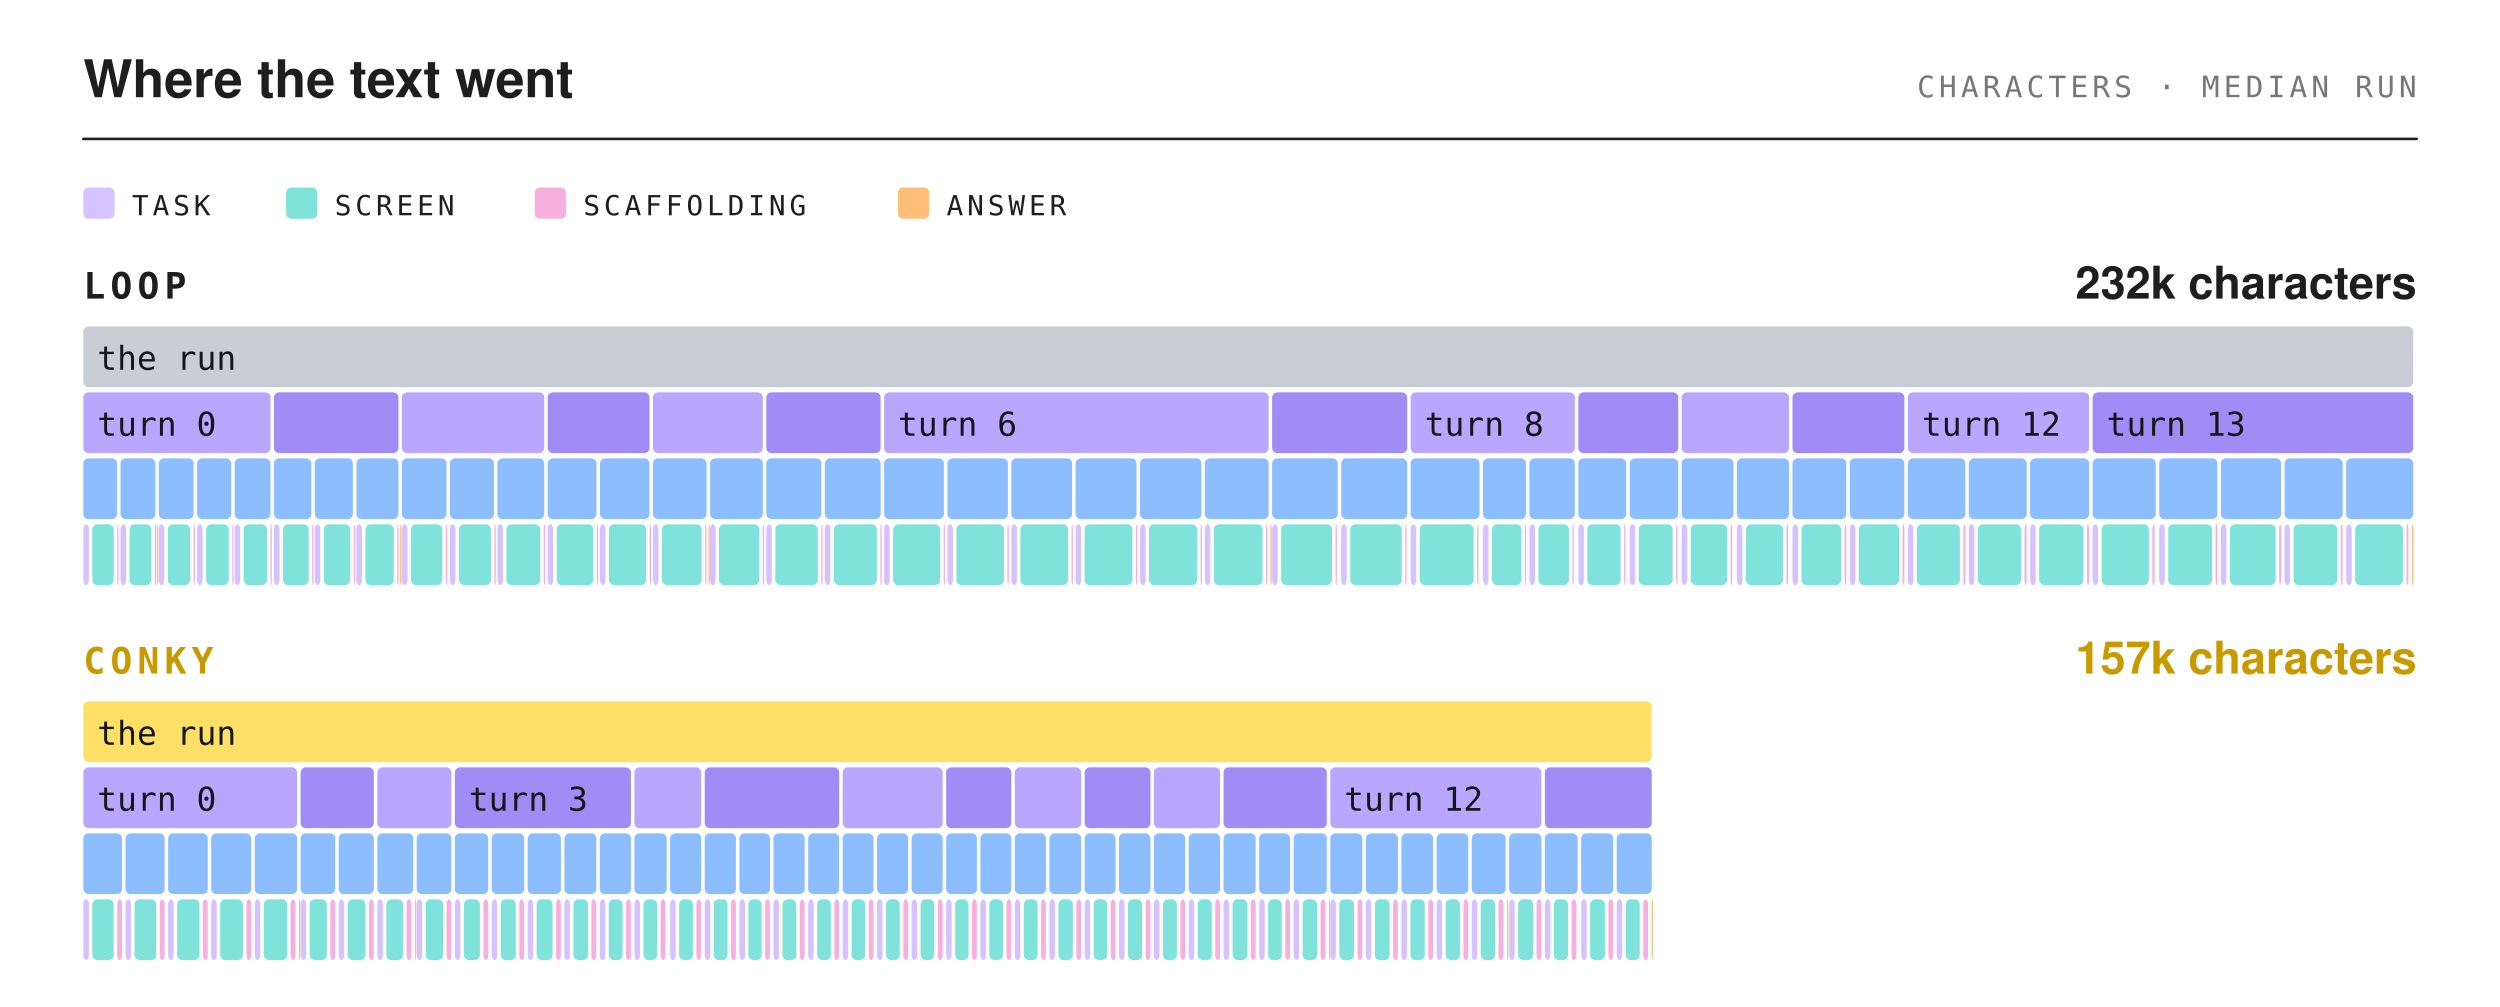
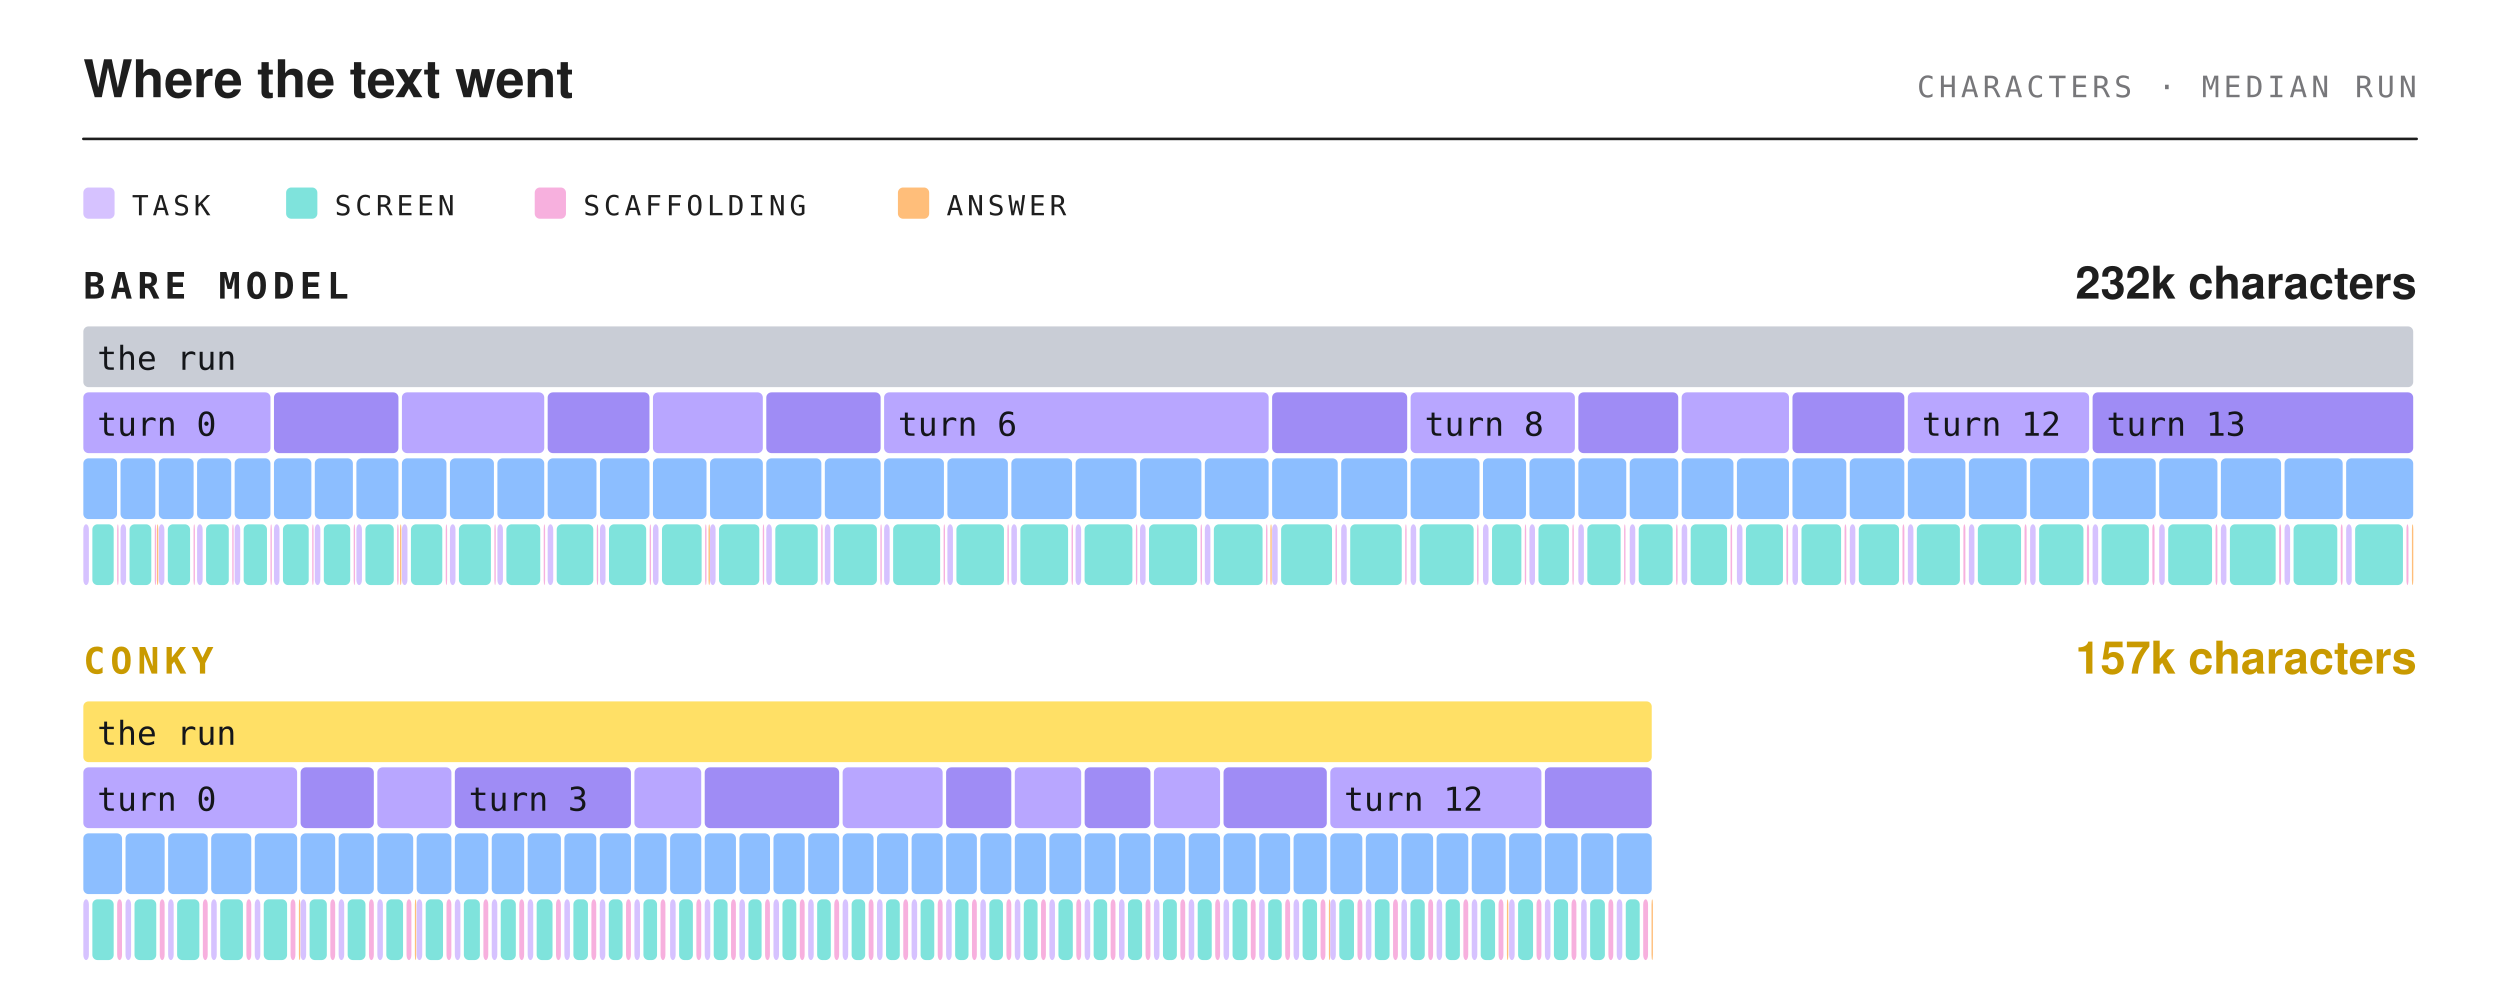
<svg xmlns="http://www.w3.org/2000/svg" width="720" height="290" viewBox="0 0 720 290" role="img" aria-label="Flame graphs of the text each harness sent: run, turn, call, source.">
  <defs>
    <pattern id="dots" width="4" height="4" patternUnits="userSpaceOnUse">
      <path d="M0 0h1v1h-1z" fill="#1E1E1E" shape-rendering="crispEdges" />
    </pattern>
    <pattern id="dense" width="4" height="4" patternUnits="userSpaceOnUse">
      <path d="M0 0h1v1h-1zM2 2h1v1h-1z" fill="#1E1E1E" shape-rendering="crispEdges" />
    </pattern>
    <pattern id="dense-accent" width="4" height="4" patternUnits="userSpaceOnUse">
      <path d="M0 0h1v1h-1zM2 2h1v1h-1z" fill="#C99A00" shape-rendering="crispEdges" />
    </pattern>
  </defs>
  <text x="24.0" y="28.0" font-family="-apple-system, BlinkMacSystemFont, 'Segoe UI', Helvetica, Arial, sans-serif" font-size="15" font-weight="bold" text-anchor="start" fill="#1E1E1E">Where the text went</text>
  <text x="696.0" y="28.0" font-family="ui-monospace, SFMono-Regular, Menlo, Consolas, monospace" font-size="8.5" font-weight="normal" text-anchor="end" fill="#77777A" letter-spacing="0.14em">CHARACTERS · MEDIAN RUN</text>
  <line x1="24.0" y1="40.0" x2="696.0" y2="40.0" stroke="#1E1E1E" stroke-width="0.75" stroke-linecap="round" />
  <rect x="24.0" y="54.0" width="9" height="9" rx="1.5" fill="#D6C2FF" />
  <text x="38.0" y="62.0" font-family="ui-monospace, SFMono-Regular, Menlo, Consolas, monospace" font-size="8" font-weight="normal" text-anchor="start" fill="#1E1E1E" letter-spacing="0.14em">TASK</text>
  <rect x="82.4" y="54.0" width="9" height="9" rx="1.5" fill="#7FE3DC" />
  <text x="96.4" y="62.0" font-family="ui-monospace, SFMono-Regular, Menlo, Consolas, monospace" font-size="8" font-weight="normal" text-anchor="start" fill="#1E1E1E" letter-spacing="0.14em">SCREEN</text>
  <rect x="154.0" y="54.0" width="9" height="9" rx="1.5" fill="#F7B0DE" />
  <text x="168.0" y="62.0" font-family="ui-monospace, SFMono-Regular, Menlo, Consolas, monospace" font-size="8" font-weight="normal" text-anchor="start" fill="#1E1E1E" letter-spacing="0.14em">SCAFFOLDING</text>
  <rect x="258.6" y="54.0" width="9" height="9" rx="1.5" fill="#FFBE7A" />
  <text x="272.6" y="62.0" font-family="ui-monospace, SFMono-Regular, Menlo, Consolas, monospace" font-size="8" font-weight="normal" text-anchor="start" fill="#1E1E1E" letter-spacing="0.14em">ANSWER</text>
-   <text x="24.0" y="86.0" font-family="ui-monospace, SFMono-Regular, Menlo, Consolas, monospace" font-size="10.5" font-weight="bold" text-anchor="start" fill="#1E1E1E" letter-spacing="0.14em">LOOP</text>
+   <text x="24.0" y="86.0" font-family="ui-monospace, SFMono-Regular, Menlo, Consolas, monospace" font-size="10.5" font-weight="bold" text-anchor="start" fill="#1E1E1E" letter-spacing="0.14em">BARE MODEL</text>
  <text x="696.0" y="86.0" font-family="-apple-system, BlinkMacSystemFont, 'Segoe UI', Helvetica, Arial, sans-serif" font-size="13" font-weight="bold" text-anchor="end" fill="#1E1E1E">232k characters</text>
  <rect x="24.00" y="94.0" width="671.00" height="17.5" rx="1.5" fill="#C9CDD6" />
  <text x="28.0" y="106.5" font-family="ui-monospace, SFMono-Regular, Menlo, Consolas, monospace" font-size="9.5" fill="#14161A">the run</text>
  <rect x="24.00" y="113.0" width="53.90" height="17.5" rx="1.5" fill="#B8A6FF" />
  <text x="28.0" y="125.5" font-family="ui-monospace, SFMono-Regular, Menlo, Consolas, monospace" font-size="9.5" fill="#14161A">turn 0</text>
  <rect x="24.00" y="132.0" width="9.71" height="17.5" rx="1.5" fill="#8CBEFF" />
  <rect x="24.00" y="151.0" width="1.60" height="17.5" rx="1.5" fill="#D6C2FF" />
  <rect x="26.60" y="151.0" width="6.14" height="17.5" rx="1.5" fill="#7FE3DC" />
  <rect x="33.74" y="151.0" width="0.40" height="17.5" rx="1.5" fill="#F7B0DE" />
  <rect x="34.71" y="132.0" width="10.03" height="17.5" rx="1.5" fill="#8CBEFF" />
  <rect x="34.71" y="151.0" width="1.60" height="17.5" rx="1.5" fill="#D6C2FF" />
  <rect x="37.31" y="151.0" width="6.26" height="17.5" rx="1.5" fill="#7FE3DC" />
  <rect x="44.57" y="151.0" width="0.40" height="17.5" rx="1.5" fill="#F7B0DE" />
  <rect x="45.19" y="151.0" width="0.40" height="17.5" rx="1.5" fill="#FFBE7A" />
  <rect x="45.74" y="132.0" width="10.02" height="17.5" rx="1.5" fill="#8CBEFF" />
  <rect x="45.74" y="151.0" width="1.60" height="17.5" rx="1.5" fill="#D6C2FF" />
  <rect x="48.33" y="151.0" width="6.41" height="17.5" rx="1.5" fill="#7FE3DC" />
  <rect x="55.74" y="151.0" width="0.40" height="17.5" rx="1.5" fill="#F7B0DE" />
  <rect x="56.76" y="132.0" width="9.83" height="17.5" rx="1.5" fill="#8CBEFF" />
  <rect x="56.76" y="151.0" width="1.60" height="17.5" rx="1.5" fill="#D6C2FF" />
  <rect x="59.35" y="151.0" width="6.54" height="17.5" rx="1.5" fill="#7FE3DC" />
  <rect x="66.89" y="151.0" width="0.40" height="17.5" rx="1.5" fill="#F7B0DE" />
  <rect x="67.58" y="132.0" width="10.31" height="17.5" rx="1.5" fill="#8CBEFF" />
  <rect x="67.58" y="151.0" width="1.60" height="17.5" rx="1.5" fill="#D6C2FF" />
  <rect x="70.18" y="151.0" width="6.71" height="17.5" rx="1.5" fill="#7FE3DC" />
  <rect x="77.89" y="151.0" width="0.40" height="17.5" rx="1.5" fill="#F7B0DE" />
  <rect x="78.90" y="113.0" width="35.85" height="17.5" rx="1.5" fill="#9F8CF5" />
  <rect x="78.90" y="132.0" width="10.77" height="17.5" rx="1.5" fill="#8CBEFF" />
  <rect x="78.90" y="151.0" width="1.60" height="17.5" rx="1.5" fill="#D6C2FF" />
  <rect x="81.49" y="151.0" width="7.42" height="17.5" rx="1.5" fill="#7FE3DC" />
  <rect x="89.91" y="151.0" width="0.40" height="17.5" rx="1.5" fill="#F7B0DE" />
  <rect x="90.66" y="132.0" width="10.97" height="17.5" rx="1.5" fill="#8CBEFF" />
  <rect x="90.66" y="151.0" width="1.60" height="17.5" rx="1.5" fill="#D6C2FF" />
  <rect x="93.26" y="151.0" width="7.60" height="17.5" rx="1.5" fill="#7FE3DC" />
  <rect x="101.86" y="151.0" width="0.40" height="17.5" rx="1.5" fill="#F7B0DE" />
  <rect x="102.64" y="132.0" width="12.11" height="17.5" rx="1.5" fill="#8CBEFF" />
  <rect x="102.64" y="151.0" width="1.60" height="17.5" rx="1.5" fill="#D6C2FF" />
  <rect x="105.24" y="151.0" width="8.16" height="17.5" rx="1.5" fill="#7FE3DC" />
  <rect x="114.39" y="151.0" width="0.40" height="17.5" rx="1.5" fill="#F7B0DE" />
  <rect x="115.20" y="151.0" width="0.40" height="17.5" rx="1.5" fill="#FFBE7A" />
  <rect x="115.75" y="113.0" width="40.99" height="17.5" rx="1.5" fill="#B8A6FF" />
  <rect x="115.75" y="132.0" width="12.83" height="17.5" rx="1.5" fill="#8CBEFF" />
  <rect x="115.75" y="151.0" width="1.60" height="17.5" rx="1.5" fill="#D6C2FF" />
  <rect x="118.35" y="151.0" width="9.03" height="17.5" rx="1.5" fill="#7FE3DC" />
  <rect x="128.37" y="151.0" width="0.40" height="17.5" rx="1.5" fill="#F7B0DE" />
  <rect x="129.58" y="132.0" width="12.67" height="17.5" rx="1.5" fill="#8CBEFF" />
  <rect x="129.58" y="151.0" width="1.60" height="17.5" rx="1.5" fill="#D6C2FF" />
  <rect x="132.17" y="151.0" width="9.21" height="17.5" rx="1.5" fill="#7FE3DC" />
  <rect x="142.38" y="151.0" width="0.40" height="17.5" rx="1.5" fill="#F7B0DE" />
  <rect x="143.25" y="132.0" width="13.49" height="17.5" rx="1.5" fill="#8CBEFF" />
  <rect x="143.25" y="151.0" width="1.60" height="17.5" rx="1.5" fill="#D6C2FF" />
  <rect x="145.84" y="151.0" width="9.75" height="17.5" rx="1.5" fill="#7FE3DC" />
  <rect x="156.59" y="151.0" width="0.40" height="17.5" rx="1.5" fill="#F7B0DE" />
  <rect x="157.73" y="113.0" width="29.32" height="17.5" rx="1.5" fill="#9F8CF5" />
  <rect x="157.73" y="132.0" width="14.06" height="17.5" rx="1.5" fill="#8CBEFF" />
  <rect x="157.73" y="151.0" width="1.60" height="17.5" rx="1.5" fill="#D6C2FF" />
  <rect x="160.33" y="151.0" width="10.54" height="17.5" rx="1.5" fill="#7FE3DC" />
  <rect x="171.87" y="151.0" width="0.40" height="17.5" rx="1.5" fill="#F7B0DE" />
  <rect x="172.79" y="132.0" width="14.26" height="17.5" rx="1.5" fill="#8CBEFF" />
  <rect x="172.79" y="151.0" width="1.60" height="17.5" rx="1.5" fill="#D6C2FF" />
  <rect x="175.39" y="151.0" width="10.71" height="17.5" rx="1.5" fill="#7FE3DC" />
  <rect x="187.10" y="151.0" width="0.40" height="17.5" rx="1.5" fill="#F7B0DE" />
  <rect x="188.05" y="113.0" width="31.64" height="17.5" rx="1.5" fill="#B8A6FF" />
  <rect x="188.05" y="132.0" width="15.43" height="17.5" rx="1.5" fill="#8CBEFF" />
  <rect x="188.05" y="151.0" width="1.60" height="17.5" rx="1.5" fill="#D6C2FF" />
  <rect x="190.65" y="151.0" width="11.42" height="17.5" rx="1.5" fill="#7FE3DC" />
  <rect x="203.07" y="151.0" width="0.40" height="17.5" rx="1.5" fill="#F7B0DE" />
  <rect x="204.05" y="151.0" width="0.40" height="17.5" rx="1.5" fill="#FFBE7A" />
  <rect x="204.49" y="132.0" width="15.21" height="17.5" rx="1.5" fill="#8CBEFF" />
  <rect x="204.49" y="151.0" width="1.60" height="17.5" rx="1.5" fill="#D6C2FF" />
  <rect x="207.08" y="151.0" width="11.60" height="17.5" rx="1.5" fill="#7FE3DC" />
  <rect x="219.68" y="151.0" width="0.40" height="17.5" rx="1.5" fill="#F7B0DE" />
  <rect x="220.69" y="113.0" width="32.93" height="17.5" rx="1.5" fill="#9F8CF5" />
  <rect x="220.69" y="132.0" width="15.86" height="17.5" rx="1.5" fill="#8CBEFF" />
  <rect x="220.69" y="151.0" width="1.60" height="17.5" rx="1.5" fill="#D6C2FF" />
  <rect x="223.29" y="151.0" width="12.22" height="17.5" rx="1.5" fill="#7FE3DC" />
  <rect x="236.51" y="151.0" width="0.40" height="17.5" rx="1.5" fill="#F7B0DE" />
  <rect x="237.55" y="132.0" width="16.07" height="17.5" rx="1.5" fill="#8CBEFF" />
  <rect x="237.55" y="151.0" width="1.60" height="17.5" rx="1.5" fill="#D6C2FF" />
  <rect x="240.15" y="151.0" width="12.40" height="17.5" rx="1.5" fill="#7FE3DC" />
  <rect x="253.55" y="151.0" width="0.40" height="17.5" rx="1.5" fill="#F7B0DE" />
  <rect x="254.62" y="113.0" width="110.75" height="17.5" rx="1.5" fill="#B8A6FF" />
  <text x="258.6" y="125.5" font-family="ui-monospace, SFMono-Regular, Menlo, Consolas, monospace" font-size="9.5" fill="#14161A">turn 6</text>
  <rect x="254.62" y="132.0" width="17.23" height="17.5" rx="1.5" fill="#8CBEFF" />
  <rect x="254.62" y="151.0" width="1.60" height="17.5" rx="1.5" fill="#D6C2FF" />
  <rect x="257.22" y="151.0" width="13.54" height="17.5" rx="1.5" fill="#7FE3DC" />
  <rect x="271.76" y="151.0" width="0.40" height="17.5" rx="1.5" fill="#F7B0DE" />
  <rect x="272.85" y="132.0" width="17.42" height="17.5" rx="1.5" fill="#8CBEFF" />
  <rect x="272.85" y="151.0" width="1.60" height="17.5" rx="1.5" fill="#D6C2FF" />
  <rect x="275.45" y="151.0" width="13.69" height="17.5" rx="1.5" fill="#7FE3DC" />
  <rect x="290.14" y="151.0" width="0.40" height="17.5" rx="1.5" fill="#F7B0DE" />
  <rect x="291.27" y="132.0" width="17.49" height="17.5" rx="1.5" fill="#8CBEFF" />
  <rect x="291.27" y="151.0" width="1.60" height="17.5" rx="1.5" fill="#D6C2FF" />
  <rect x="293.87" y="151.0" width="13.74" height="17.5" rx="1.5" fill="#7FE3DC" />
  <rect x="308.61" y="151.0" width="0.40" height="17.5" rx="1.5" fill="#F7B0DE" />
  <rect x="309.77" y="132.0" width="17.56" height="17.5" rx="1.5" fill="#8CBEFF" />
  <rect x="309.77" y="151.0" width="1.60" height="17.5" rx="1.5" fill="#D6C2FF" />
  <rect x="312.36" y="151.0" width="13.77" height="17.5" rx="1.5" fill="#7FE3DC" />
  <rect x="327.14" y="151.0" width="0.40" height="17.5" rx="1.5" fill="#F7B0DE" />
  <rect x="328.33" y="132.0" width="17.67" height="17.5" rx="1.5" fill="#8CBEFF" />
  <rect x="328.33" y="151.0" width="1.60" height="17.5" rx="1.5" fill="#D6C2FF" />
  <rect x="330.92" y="151.0" width="13.85" height="17.5" rx="1.5" fill="#7FE3DC" />
  <rect x="345.77" y="151.0" width="0.40" height="17.5" rx="1.5" fill="#F7B0DE" />
  <rect x="346.99" y="132.0" width="18.37" height="17.5" rx="1.5" fill="#8CBEFF" />
  <rect x="346.99" y="151.0" width="1.60" height="17.5" rx="1.5" fill="#D6C2FF" />
  <rect x="349.59" y="151.0" width="14.03" height="17.5" rx="1.5" fill="#7FE3DC" />
  <rect x="364.62" y="151.0" width="0.40" height="17.5" rx="1.5" fill="#F7B0DE" />
  <rect x="365.86" y="151.0" width="0.40" height="17.5" rx="1.5" fill="#FFBE7A" />
  <rect x="366.37" y="113.0" width="38.90" height="17.5" rx="1.5" fill="#9F8CF5" />
  <rect x="366.37" y="132.0" width="18.90" height="17.5" rx="1.5" fill="#8CBEFF" />
  <rect x="366.37" y="151.0" width="1.60" height="17.5" rx="1.5" fill="#D6C2FF" />
  <rect x="368.96" y="151.0" width="14.66" height="17.5" rx="1.5" fill="#7FE3DC" />
  <rect x="384.63" y="151.0" width="0.40" height="17.5" rx="1.5" fill="#F7B0DE" />
  <rect x="386.26" y="132.0" width="19.00" height="17.5" rx="1.5" fill="#8CBEFF" />
  <rect x="386.26" y="151.0" width="1.60" height="17.5" rx="1.5" fill="#D6C2FF" />
  <rect x="388.86" y="151.0" width="14.84" height="17.5" rx="1.5" fill="#7FE3DC" />
  <rect x="404.70" y="151.0" width="0.40" height="17.5" rx="1.5" fill="#F7B0DE" />
  <rect x="406.26" y="113.0" width="47.30" height="17.5" rx="1.5" fill="#B8A6FF" />
  <text x="410.3" y="125.5" font-family="ui-monospace, SFMono-Regular, Menlo, Consolas, monospace" font-size="9.5" fill="#14161A">turn 8</text>
  <rect x="406.26" y="132.0" width="19.84" height="17.5" rx="1.5" fill="#8CBEFF" />
  <rect x="406.26" y="151.0" width="1.60" height="17.5" rx="1.5" fill="#D6C2FF" />
  <rect x="408.86" y="151.0" width="15.55" height="17.5" rx="1.5" fill="#7FE3DC" />
  <rect x="425.41" y="151.0" width="0.40" height="17.5" rx="1.5" fill="#F7B0DE" />
  <rect x="427.10" y="132.0" width="12.38" height="17.5" rx="1.5" fill="#8CBEFF" />
  <rect x="427.10" y="151.0" width="1.60" height="17.5" rx="1.5" fill="#D6C2FF" />
  <rect x="429.70" y="151.0" width="8.45" height="17.5" rx="1.5" fill="#7FE3DC" />
  <rect x="439.14" y="151.0" width="0.40" height="17.5" rx="1.5" fill="#F7B0DE" />
  <rect x="440.48" y="132.0" width="13.07" height="17.5" rx="1.5" fill="#8CBEFF" />
  <rect x="440.48" y="151.0" width="1.60" height="17.5" rx="1.5" fill="#D6C2FF" />
  <rect x="443.08" y="151.0" width="8.77" height="17.5" rx="1.5" fill="#7FE3DC" />
  <rect x="452.85" y="151.0" width="0.40" height="17.5" rx="1.5" fill="#F7B0DE" />
  <rect x="454.56" y="113.0" width="28.77" height="17.5" rx="1.5" fill="#9F8CF5" />
  <rect x="454.56" y="132.0" width="13.80" height="17.5" rx="1.5" fill="#8CBEFF" />
  <rect x="454.56" y="151.0" width="1.60" height="17.5" rx="1.5" fill="#D6C2FF" />
  <rect x="457.15" y="151.0" width="9.59" height="17.5" rx="1.5" fill="#7FE3DC" />
  <rect x="467.74" y="151.0" width="0.40" height="17.5" rx="1.5" fill="#F7B0DE" />
  <rect x="469.36" y="132.0" width="13.97" height="17.5" rx="1.5" fill="#8CBEFF" />
  <rect x="469.36" y="151.0" width="1.60" height="17.5" rx="1.5" fill="#D6C2FF" />
  <rect x="471.95" y="151.0" width="9.77" height="17.5" rx="1.5" fill="#7FE3DC" />
  <rect x="482.72" y="151.0" width="0.42" height="17.5" rx="1.5" fill="#F7B0DE" />
  <rect x="484.32" y="113.0" width="30.91" height="17.5" rx="1.5" fill="#B8A6FF" />
  <rect x="484.32" y="132.0" width="14.91" height="17.5" rx="1.5" fill="#8CBEFF" />
  <rect x="484.32" y="151.0" width="1.60" height="17.5" rx="1.5" fill="#D6C2FF" />
  <rect x="486.92" y="151.0" width="10.48" height="17.5" rx="1.5" fill="#7FE3DC" />
  <rect x="498.40" y="151.0" width="0.45" height="17.5" rx="1.5" fill="#F7B0DE" />
  <rect x="500.23" y="132.0" width="15.00" height="17.5" rx="1.5" fill="#8CBEFF" />
  <rect x="500.23" y="151.0" width="1.60" height="17.5" rx="1.5" fill="#D6C2FF" />
  <rect x="502.83" y="151.0" width="10.66" height="17.5" rx="1.5" fill="#7FE3DC" />
  <rect x="514.49" y="151.0" width="0.48" height="17.5" rx="1.5" fill="#F7B0DE" />
  <rect x="516.23" y="113.0" width="32.22" height="17.5" rx="1.5" fill="#9F8CF5" />
  <rect x="516.23" y="132.0" width="15.51" height="17.5" rx="1.5" fill="#8CBEFF" />
  <rect x="516.23" y="151.0" width="1.60" height="17.5" rx="1.5" fill="#D6C2FF" />
  <rect x="518.83" y="151.0" width="11.40" height="17.5" rx="1.5" fill="#7FE3DC" />
  <rect x="531.23" y="151.0" width="0.51" height="17.5" rx="1.5" fill="#F7B0DE" />
  <rect x="532.74" y="132.0" width="15.71" height="17.5" rx="1.5" fill="#8CBEFF" />
  <rect x="532.74" y="151.0" width="1.60" height="17.5" rx="1.5" fill="#D6C2FF" />
  <rect x="535.34" y="151.0" width="11.58" height="17.5" rx="1.5" fill="#7FE3DC" />
  <rect x="547.92" y="151.0" width="0.54" height="17.5" rx="1.5" fill="#F7B0DE" />
  <rect x="549.46" y="113.0" width="52.21" height="17.5" rx="1.5" fill="#B8A6FF" />
  <text x="553.5" y="125.5" font-family="ui-monospace, SFMono-Regular, Menlo, Consolas, monospace" font-size="9.5" fill="#14161A">turn 12</text>
  <rect x="549.46" y="132.0" width="16.57" height="17.5" rx="1.5" fill="#8CBEFF" />
  <rect x="549.46" y="151.0" width="1.60" height="17.5" rx="1.5" fill="#D6C2FF" />
  <rect x="552.05" y="151.0" width="12.40" height="17.5" rx="1.5" fill="#7FE3DC" />
  <rect x="565.46" y="151.0" width="0.57" height="17.5" rx="1.5" fill="#F7B0DE" />
  <rect x="567.03" y="132.0" width="16.65" height="17.5" rx="1.5" fill="#8CBEFF" />
  <rect x="567.03" y="151.0" width="1.60" height="17.5" rx="1.5" fill="#D6C2FF" />
  <rect x="569.62" y="151.0" width="12.44" height="17.5" rx="1.5" fill="#7FE3DC" />
  <rect x="583.06" y="151.0" width="0.60" height="17.5" rx="1.5" fill="#F7B0DE" />
  <rect x="584.67" y="132.0" width="17.00" height="17.5" rx="1.5" fill="#8CBEFF" />
  <rect x="584.67" y="151.0" width="1.60" height="17.5" rx="1.5" fill="#D6C2FF" />
  <rect x="587.27" y="151.0" width="12.76" height="17.5" rx="1.5" fill="#7FE3DC" />
  <rect x="601.03" y="151.0" width="0.63" height="17.5" rx="1.5" fill="#F7B0DE" />
  <rect x="602.67" y="113.0" width="92.33" height="17.5" rx="1.5" fill="#9F8CF5" />
  <text x="606.7" y="125.5" font-family="ui-monospace, SFMono-Regular, Menlo, Consolas, monospace" font-size="9.5" fill="#14161A">turn 13</text>
  <rect x="602.67" y="132.0" width="18.18" height="17.5" rx="1.5" fill="#8CBEFF" />
  <rect x="602.67" y="151.0" width="1.60" height="17.5" rx="1.5" fill="#D6C2FF" />
  <rect x="605.26" y="151.0" width="13.62" height="17.5" rx="1.5" fill="#7FE3DC" />
  <rect x="619.88" y="151.0" width="0.63" height="17.5" rx="1.5" fill="#F7B0DE" />
  <rect x="621.85" y="132.0" width="16.77" height="17.5" rx="1.5" fill="#8CBEFF" />
  <rect x="621.85" y="151.0" width="1.60" height="17.5" rx="1.5" fill="#D6C2FF" />
  <rect x="624.44" y="151.0" width="12.63" height="17.5" rx="1.5" fill="#7FE3DC" />
  <rect x="638.08" y="151.0" width="0.53" height="17.5" rx="1.5" fill="#F7B0DE" />
  <rect x="639.61" y="132.0" width="17.34" height="17.5" rx="1.5" fill="#8CBEFF" />
  <rect x="639.61" y="151.0" width="1.60" height="17.5" rx="1.5" fill="#D6C2FF" />
  <rect x="642.21" y="151.0" width="13.18" height="17.5" rx="1.5" fill="#7FE3DC" />
  <rect x="656.39" y="151.0" width="0.56" height="17.5" rx="1.5" fill="#F7B0DE" />
  <rect x="657.95" y="132.0" width="16.74" height="17.5" rx="1.5" fill="#8CBEFF" />
  <rect x="657.95" y="151.0" width="1.60" height="17.5" rx="1.5" fill="#D6C2FF" />
  <rect x="660.55" y="151.0" width="12.59" height="17.5" rx="1.5" fill="#7FE3DC" />
  <rect x="674.14" y="151.0" width="0.53" height="17.5" rx="1.5" fill="#F7B0DE" />
  <rect x="675.69" y="132.0" width="19.31" height="17.5" rx="1.5" fill="#8CBEFF" />
  <rect x="675.69" y="151.0" width="1.60" height="17.5" rx="1.5" fill="#D6C2FF" />
  <rect x="678.28" y="151.0" width="13.77" height="17.5" rx="1.5" fill="#7FE3DC" />
  <rect x="693.06" y="151.0" width="0.57" height="17.5" rx="1.5" fill="#F7B0DE" />
  <rect x="694.63" y="151.0" width="0.40" height="17.5" rx="1.5" fill="#FFBE7A" />
  <text x="24.0" y="194.0" font-family="ui-monospace, SFMono-Regular, Menlo, Consolas, monospace" font-size="10.5" font-weight="bold" text-anchor="start" fill="#C99A00" letter-spacing="0.14em">CONKY</text>
  <text x="696.0" y="194.0" font-family="-apple-system, BlinkMacSystemFont, 'Segoe UI', Helvetica, Arial, sans-serif" font-size="13" font-weight="bold" text-anchor="end" fill="#C99A00">157k characters</text>
  <rect x="24.00" y="202.0" width="451.70" height="17.5" rx="1.5" fill="#FFE066" />
  <text x="28.0" y="214.5" font-family="ui-monospace, SFMono-Regular, Menlo, Consolas, monospace" font-size="9.5" fill="#14161A">the run</text>
  <rect x="24.00" y="221.0" width="61.57" height="17.5" rx="1.5" fill="#B8A6FF" />
  <text x="28.0" y="233.5" font-family="ui-monospace, SFMono-Regular, Menlo, Consolas, monospace" font-size="9.5" fill="#14161A">turn 0</text>
  <rect x="24.00" y="240.0" width="11.15" height="17.5" rx="1.5" fill="#8CBEFF" />
  <rect x="24.00" y="259.0" width="1.60" height="17.5" rx="1.5" fill="#D6C2FF" />
  <rect x="26.60" y="259.0" width="6.14" height="17.5" rx="1.5" fill="#7FE3DC" />
  <rect x="33.74" y="259.0" width="1.40" height="17.5" rx="1.5" fill="#F7B0DE" />
  <rect x="36.15" y="240.0" width="11.27" height="17.5" rx="1.5" fill="#8CBEFF" />
  <rect x="36.15" y="259.0" width="1.60" height="17.5" rx="1.5" fill="#D6C2FF" />
  <rect x="38.74" y="259.0" width="6.26" height="17.5" rx="1.5" fill="#7FE3DC" />
  <rect x="46.01" y="259.0" width="1.40" height="17.5" rx="1.5" fill="#F7B0DE" />
  <rect x="48.42" y="240.0" width="11.41" height="17.5" rx="1.5" fill="#8CBEFF" />
  <rect x="48.42" y="259.0" width="1.60" height="17.5" rx="1.5" fill="#D6C2FF" />
  <rect x="51.01" y="259.0" width="6.41" height="17.5" rx="1.5" fill="#7FE3DC" />
  <rect x="58.42" y="259.0" width="1.40" height="17.5" rx="1.5" fill="#F7B0DE" />
  <rect x="60.82" y="240.0" width="11.54" height="17.5" rx="1.5" fill="#8CBEFF" />
  <rect x="60.82" y="259.0" width="1.60" height="17.5" rx="1.5" fill="#D6C2FF" />
  <rect x="63.42" y="259.0" width="6.54" height="17.5" rx="1.5" fill="#7FE3DC" />
  <rect x="70.96" y="259.0" width="1.40" height="17.5" rx="1.5" fill="#F7B0DE" />
  <rect x="73.37" y="240.0" width="12.21" height="17.5" rx="1.5" fill="#8CBEFF" />
  <rect x="73.37" y="259.0" width="1.60" height="17.5" rx="1.5" fill="#D6C2FF" />
  <rect x="75.96" y="259.0" width="6.72" height="17.5" rx="1.5" fill="#7FE3DC" />
  <rect x="83.68" y="259.0" width="1.40" height="17.5" rx="1.5" fill="#F7B0DE" />
  <rect x="86.08" y="259.0" width="0.40" height="17.5" rx="1.5" fill="#FFBE7A" />
  <rect x="86.57" y="221.0" width="21.09" height="17.5" rx="1.5" fill="#9F8CF5" />
  <rect x="86.57" y="240.0" width="9.96" height="17.5" rx="1.5" fill="#8CBEFF" />
  <rect x="86.57" y="259.0" width="1.60" height="17.5" rx="1.5" fill="#D6C2FF" />
  <rect x="89.17" y="259.0" width="4.96" height="17.5" rx="1.5" fill="#7FE3DC" />
  <rect x="95.13" y="259.0" width="1.40" height="17.5" rx="1.5" fill="#F7B0DE" />
  <rect x="97.53" y="240.0" width="10.13" height="17.5" rx="1.5" fill="#8CBEFF" />
  <rect x="97.53" y="259.0" width="1.60" height="17.5" rx="1.5" fill="#D6C2FF" />
  <rect x="100.13" y="259.0" width="5.13" height="17.5" rx="1.5" fill="#7FE3DC" />
  <rect x="106.26" y="259.0" width="1.40" height="17.5" rx="1.5" fill="#F7B0DE" />
  <rect x="108.67" y="221.0" width="21.33" height="17.5" rx="1.5" fill="#B8A6FF" />
  <rect x="108.67" y="240.0" width="10.33" height="17.5" rx="1.5" fill="#8CBEFF" />
  <rect x="108.67" y="259.0" width="1.60" height="17.5" rx="1.5" fill="#D6C2FF" />
  <rect x="111.26" y="259.0" width="4.82" height="17.5" rx="1.5" fill="#7FE3DC" />
  <rect x="117.08" y="259.0" width="1.40" height="17.5" rx="1.5" fill="#F7B0DE" />
  <rect x="119.48" y="259.0" width="0.40" height="17.5" rx="1.5" fill="#FFBE7A" />
  <rect x="120.00" y="240.0" width="9.99" height="17.5" rx="1.5" fill="#8CBEFF" />
  <rect x="120.00" y="259.0" width="1.60" height="17.5" rx="1.5" fill="#D6C2FF" />
  <rect x="122.60" y="259.0" width="4.99" height="17.5" rx="1.5" fill="#7FE3DC" />
  <rect x="128.59" y="259.0" width="1.40" height="17.5" rx="1.5" fill="#F7B0DE" />
  <rect x="130.99" y="221.0" width="50.72" height="17.5" rx="1.5" fill="#9F8CF5" />
  <text x="135.0" y="233.5" font-family="ui-monospace, SFMono-Regular, Menlo, Consolas, monospace" font-size="9.5" fill="#14161A">turn 3</text>
  <rect x="130.99" y="240.0" width="9.63" height="17.5" rx="1.5" fill="#8CBEFF" />
  <rect x="130.99" y="259.0" width="1.60" height="17.5" rx="1.5" fill="#D6C2FF" />
  <rect x="133.59" y="259.0" width="4.62" height="17.5" rx="1.5" fill="#7FE3DC" />
  <rect x="139.22" y="259.0" width="1.40" height="17.5" rx="1.5" fill="#F7B0DE" />
  <rect x="141.62" y="240.0" width="9.35" height="17.5" rx="1.5" fill="#8CBEFF" />
  <rect x="141.62" y="259.0" width="1.60" height="17.5" rx="1.5" fill="#D6C2FF" />
  <rect x="144.22" y="259.0" width="4.34" height="17.5" rx="1.5" fill="#7FE3DC" />
  <rect x="149.55" y="259.0" width="1.40" height="17.5" rx="1.5" fill="#F7B0DE" />
  <rect x="151.97" y="240.0" width="9.57" height="17.5" rx="1.5" fill="#8CBEFF" />
  <rect x="151.97" y="259.0" width="1.60" height="17.5" rx="1.5" fill="#D6C2FF" />
  <rect x="154.56" y="259.0" width="4.57" height="17.5" rx="1.5" fill="#7FE3DC" />
  <rect x="160.13" y="259.0" width="1.40" height="17.5" rx="1.5" fill="#F7B0DE" />
  <rect x="162.54" y="240.0" width="9.19" height="17.5" rx="1.5" fill="#8CBEFF" />
  <rect x="162.54" y="259.0" width="1.60" height="17.5" rx="1.5" fill="#D6C2FF" />
  <rect x="165.14" y="259.0" width="4.19" height="17.5" rx="1.5" fill="#7FE3DC" />
  <rect x="170.32" y="259.0" width="1.40" height="17.5" rx="1.5" fill="#F7B0DE" />
  <rect x="172.73" y="240.0" width="8.99" height="17.5" rx="1.5" fill="#8CBEFF" />
  <rect x="172.73" y="259.0" width="1.60" height="17.5" rx="1.5" fill="#D6C2FF" />
  <rect x="175.33" y="259.0" width="3.97" height="17.5" rx="1.5" fill="#7FE3DC" />
  <rect x="180.30" y="259.0" width="1.40" height="17.5" rx="1.5" fill="#F7B0DE" />
  <rect x="182.71" y="221.0" width="19.24" height="17.5" rx="1.5" fill="#B8A6FF" />
  <rect x="182.71" y="240.0" width="9.28" height="17.5" rx="1.5" fill="#8CBEFF" />
  <rect x="182.71" y="259.0" width="1.60" height="17.5" rx="1.5" fill="#D6C2FF" />
  <rect x="185.31" y="259.0" width="3.92" height="17.5" rx="1.5" fill="#7FE3DC" />
  <rect x="190.24" y="259.0" width="1.40" height="17.5" rx="1.5" fill="#F7B0DE" />
  <rect x="192.99" y="240.0" width="8.97" height="17.5" rx="1.5" fill="#8CBEFF" />
  <rect x="192.99" y="259.0" width="1.60" height="17.5" rx="1.5" fill="#D6C2FF" />
  <rect x="195.59" y="259.0" width="3.96" height="17.5" rx="1.5" fill="#7FE3DC" />
  <rect x="200.55" y="259.0" width="1.40" height="17.5" rx="1.5" fill="#F7B0DE" />
  <rect x="202.96" y="221.0" width="38.72" height="17.5" rx="1.5" fill="#9F8CF5" />
  <rect x="202.96" y="240.0" width="8.99" height="17.5" rx="1.5" fill="#8CBEFF" />
  <rect x="202.96" y="259.0" width="1.60" height="17.5" rx="1.5" fill="#D6C2FF" />
  <rect x="205.55" y="259.0" width="3.99" height="17.5" rx="1.5" fill="#7FE3DC" />
  <rect x="210.54" y="259.0" width="1.40" height="17.5" rx="1.5" fill="#F7B0DE" />
  <rect x="212.95" y="240.0" width="8.81" height="17.5" rx="1.5" fill="#8CBEFF" />
  <rect x="212.95" y="259.0" width="1.60" height="17.5" rx="1.5" fill="#D6C2FF" />
  <rect x="215.54" y="259.0" width="3.80" height="17.5" rx="1.5" fill="#7FE3DC" />
  <rect x="220.34" y="259.0" width="1.40" height="17.5" rx="1.5" fill="#F7B0DE" />
  <rect x="222.76" y="240.0" width="8.99" height="17.5" rx="1.5" fill="#8CBEFF" />
  <rect x="222.76" y="259.0" width="1.60" height="17.5" rx="1.5" fill="#D6C2FF" />
  <rect x="225.35" y="259.0" width="3.99" height="17.5" rx="1.5" fill="#7FE3DC" />
  <rect x="230.34" y="259.0" width="1.40" height="17.5" rx="1.5" fill="#F7B0DE" />
  <rect x="232.75" y="240.0" width="8.93" height="17.5" rx="1.5" fill="#8CBEFF" />
  <rect x="232.75" y="259.0" width="1.60" height="17.5" rx="1.5" fill="#D6C2FF" />
  <rect x="235.34" y="259.0" width="3.93" height="17.5" rx="1.5" fill="#7FE3DC" />
  <rect x="240.27" y="259.0" width="1.40" height="17.5" rx="1.5" fill="#F7B0DE" />
  <rect x="242.68" y="221.0" width="28.80" height="17.5" rx="1.5" fill="#B8A6FF" />
  <rect x="242.68" y="240.0" width="8.90" height="17.5" rx="1.5" fill="#8CBEFF" />
  <rect x="242.68" y="259.0" width="1.60" height="17.5" rx="1.5" fill="#D6C2FF" />
  <rect x="245.27" y="259.0" width="3.90" height="17.5" rx="1.5" fill="#7FE3DC" />
  <rect x="250.17" y="259.0" width="1.40" height="17.5" rx="1.5" fill="#F7B0DE" />
  <rect x="252.58" y="240.0" width="8.96" height="17.5" rx="1.5" fill="#8CBEFF" />
  <rect x="252.58" y="259.0" width="1.60" height="17.5" rx="1.5" fill="#D6C2FF" />
  <rect x="255.18" y="259.0" width="3.96" height="17.5" rx="1.5" fill="#7FE3DC" />
  <rect x="260.14" y="259.0" width="1.40" height="17.5" rx="1.5" fill="#F7B0DE" />
  <rect x="262.54" y="240.0" width="8.94" height="17.5" rx="1.5" fill="#8CBEFF" />
  <rect x="262.54" y="259.0" width="1.60" height="17.5" rx="1.5" fill="#D6C2FF" />
  <rect x="265.14" y="259.0" width="3.93" height="17.5" rx="1.5" fill="#7FE3DC" />
  <rect x="270.07" y="259.0" width="1.40" height="17.5" rx="1.5" fill="#F7B0DE" />
  <rect x="272.48" y="221.0" width="18.77" height="17.5" rx="1.5" fill="#9F8CF5" />
  <rect x="272.48" y="240.0" width="8.86" height="17.5" rx="1.5" fill="#8CBEFF" />
  <rect x="272.48" y="259.0" width="1.60" height="17.5" rx="1.5" fill="#D6C2FF" />
  <rect x="275.08" y="259.0" width="3.85" height="17.5" rx="1.5" fill="#7FE3DC" />
  <rect x="279.93" y="259.0" width="1.40" height="17.5" rx="1.5" fill="#F7B0DE" />
  <rect x="282.34" y="240.0" width="8.92" height="17.5" rx="1.5" fill="#8CBEFF" />
  <rect x="282.34" y="259.0" width="1.60" height="17.5" rx="1.5" fill="#D6C2FF" />
  <rect x="284.93" y="259.0" width="3.92" height="17.5" rx="1.5" fill="#7FE3DC" />
  <rect x="289.85" y="259.0" width="1.40" height="17.5" rx="1.5" fill="#F7B0DE" />
  <rect x="292.26" y="221.0" width="19.12" height="17.5" rx="1.5" fill="#B8A6FF" />
  <rect x="292.26" y="240.0" width="8.97" height="17.5" rx="1.5" fill="#8CBEFF" />
  <rect x="292.26" y="259.0" width="1.60" height="17.5" rx="1.5" fill="#D6C2FF" />
  <rect x="294.85" y="259.0" width="3.97" height="17.5" rx="1.5" fill="#7FE3DC" />
  <rect x="299.82" y="259.0" width="1.40" height="17.5" rx="1.5" fill="#F7B0DE" />
  <rect x="302.23" y="240.0" width="9.15" height="17.5" rx="1.5" fill="#8CBEFF" />
  <rect x="302.23" y="259.0" width="1.60" height="17.5" rx="1.5" fill="#D6C2FF" />
  <rect x="304.83" y="259.0" width="4.14" height="17.5" rx="1.5" fill="#7FE3DC" />
  <rect x="309.97" y="259.0" width="1.40" height="17.5" rx="1.5" fill="#F7B0DE" />
  <rect x="312.38" y="221.0" width="18.95" height="17.5" rx="1.5" fill="#9F8CF5" />
  <rect x="312.38" y="240.0" width="8.89" height="17.5" rx="1.5" fill="#8CBEFF" />
  <rect x="312.38" y="259.0" width="1.60" height="17.5" rx="1.5" fill="#D6C2FF" />
  <rect x="314.97" y="259.0" width="3.89" height="17.5" rx="1.5" fill="#7FE3DC" />
  <rect x="319.86" y="259.0" width="1.40" height="17.5" rx="1.5" fill="#F7B0DE" />
  <rect x="322.27" y="240.0" width="9.06" height="17.5" rx="1.5" fill="#8CBEFF" />
  <rect x="322.27" y="259.0" width="1.60" height="17.5" rx="1.5" fill="#D6C2FF" />
  <rect x="324.86" y="259.0" width="4.06" height="17.5" rx="1.5" fill="#7FE3DC" />
  <rect x="329.92" y="259.0" width="1.40" height="17.5" rx="1.5" fill="#F7B0DE" />
  <rect x="332.33" y="221.0" width="19.05" height="17.5" rx="1.5" fill="#B8A6FF" />
  <rect x="332.33" y="240.0" width="9.01" height="17.5" rx="1.5" fill="#8CBEFF" />
  <rect x="332.33" y="259.0" width="1.60" height="17.5" rx="1.5" fill="#D6C2FF" />
  <rect x="334.93" y="259.0" width="4.01" height="17.5" rx="1.5" fill="#7FE3DC" />
  <rect x="339.94" y="259.0" width="1.40" height="17.5" rx="1.5" fill="#F7B0DE" />
  <rect x="342.34" y="240.0" width="9.04" height="17.5" rx="1.5" fill="#8CBEFF" />
  <rect x="342.34" y="259.0" width="1.60" height="17.5" rx="1.5" fill="#D6C2FF" />
  <rect x="344.94" y="259.0" width="4.04" height="17.5" rx="1.5" fill="#7FE3DC" />
  <rect x="349.98" y="259.0" width="1.40" height="17.5" rx="1.5" fill="#F7B0DE" />
  <rect x="352.38" y="221.0" width="29.74" height="17.5" rx="1.5" fill="#9F8CF5" />
  <rect x="352.38" y="240.0" width="9.25" height="17.5" rx="1.5" fill="#8CBEFF" />
  <rect x="352.38" y="259.0" width="1.60" height="17.5" rx="1.5" fill="#D6C2FF" />
  <rect x="354.98" y="259.0" width="4.25" height="17.5" rx="1.5" fill="#7FE3DC" />
  <rect x="360.23" y="259.0" width="1.40" height="17.5" rx="1.5" fill="#F7B0DE" />
  <rect x="362.64" y="240.0" width="8.92" height="17.5" rx="1.5" fill="#8CBEFF" />
  <rect x="362.64" y="259.0" width="1.60" height="17.5" rx="1.5" fill="#D6C2FF" />
  <rect x="365.23" y="259.0" width="3.91" height="17.5" rx="1.5" fill="#7FE3DC" />
  <rect x="370.14" y="259.0" width="1.40" height="17.5" rx="1.5" fill="#F7B0DE" />
  <rect x="372.55" y="240.0" width="9.57" height="17.5" rx="1.5" fill="#8CBEFF" />
  <rect x="372.55" y="259.0" width="1.60" height="17.5" rx="1.5" fill="#D6C2FF" />
  <rect x="375.15" y="259.0" width="4.16" height="17.5" rx="1.5" fill="#7FE3DC" />
  <rect x="380.32" y="259.0" width="1.40" height="17.5" rx="1.5" fill="#F7B0DE" />
  <rect x="382.72" y="259.0" width="0.40" height="17.5" rx="1.5" fill="#FFBE7A" />
  <rect x="383.12" y="221.0" width="60.80" height="17.5" rx="1.5" fill="#B8A6FF" />
  <text x="387.1" y="233.5" font-family="ui-monospace, SFMono-Regular, Menlo, Consolas, monospace" font-size="9.5" fill="#14161A">turn 12</text>
  <rect x="383.12" y="240.0" width="9.23" height="17.5" rx="1.5" fill="#8CBEFF" />
  <rect x="383.12" y="259.0" width="1.60" height="17.5" rx="1.5" fill="#D6C2FF" />
  <rect x="385.72" y="259.0" width="4.23" height="17.5" rx="1.5" fill="#7FE3DC" />
  <rect x="390.95" y="259.0" width="1.40" height="17.5" rx="1.5" fill="#F7B0DE" />
  <rect x="393.35" y="240.0" width="9.26" height="17.5" rx="1.5" fill="#8CBEFF" />
  <rect x="393.35" y="259.0" width="1.60" height="17.5" rx="1.5" fill="#D6C2FF" />
  <rect x="395.95" y="259.0" width="4.25" height="17.5" rx="1.5" fill="#7FE3DC" />
  <rect x="401.20" y="259.0" width="1.40" height="17.5" rx="1.5" fill="#F7B0DE" />
  <rect x="403.61" y="240.0" width="9.13" height="17.5" rx="1.5" fill="#8CBEFF" />
  <rect x="403.61" y="259.0" width="1.60" height="17.5" rx="1.5" fill="#D6C2FF" />
  <rect x="406.21" y="259.0" width="4.12" height="17.5" rx="1.5" fill="#7FE3DC" />
  <rect x="411.33" y="259.0" width="1.40" height="17.5" rx="1.5" fill="#F7B0DE" />
  <rect x="413.74" y="240.0" width="9.12" height="17.5" rx="1.5" fill="#8CBEFF" />
  <rect x="413.74" y="259.0" width="1.60" height="17.5" rx="1.5" fill="#D6C2FF" />
  <rect x="416.34" y="259.0" width="4.11" height="17.5" rx="1.5" fill="#7FE3DC" />
  <rect x="421.45" y="259.0" width="1.40" height="17.5" rx="1.5" fill="#F7B0DE" />
  <rect x="423.86" y="240.0" width="9.76" height="17.5" rx="1.5" fill="#8CBEFF" />
  <rect x="423.86" y="259.0" width="1.60" height="17.5" rx="1.5" fill="#D6C2FF" />
  <rect x="426.45" y="259.0" width="4.13" height="17.5" rx="1.5" fill="#7FE3DC" />
  <rect x="431.58" y="259.0" width="1.40" height="17.5" rx="1.5" fill="#F7B0DE" />
  <rect x="433.99" y="259.0" width="0.40" height="17.5" rx="1.5" fill="#FFBE7A" />
  <rect x="434.62" y="240.0" width="9.31" height="17.5" rx="1.5" fill="#8CBEFF" />
  <rect x="434.62" y="259.0" width="1.60" height="17.5" rx="1.5" fill="#D6C2FF" />
  <rect x="437.21" y="259.0" width="4.31" height="17.5" rx="1.5" fill="#7FE3DC" />
  <rect x="442.52" y="259.0" width="1.40" height="17.5" rx="1.5" fill="#F7B0DE" />
  <rect x="444.93" y="221.0" width="30.77" height="17.5" rx="1.5" fill="#9F8CF5" />
  <rect x="444.93" y="240.0" width="9.44" height="17.5" rx="1.5" fill="#8CBEFF" />
  <rect x="444.93" y="259.0" width="1.60" height="17.5" rx="1.5" fill="#D6C2FF" />
  <rect x="447.52" y="259.0" width="4.08" height="17.5" rx="1.5" fill="#7FE3DC" />
  <rect x="452.60" y="259.0" width="1.40" height="17.5" rx="1.5" fill="#F7B0DE" />
  <rect x="455.37" y="240.0" width="9.25" height="17.5" rx="1.5" fill="#8CBEFF" />
  <rect x="455.37" y="259.0" width="1.60" height="17.5" rx="1.5" fill="#D6C2FF" />
  <rect x="457.96" y="259.0" width="4.25" height="17.5" rx="1.5" fill="#7FE3DC" />
  <rect x="463.22" y="259.0" width="1.40" height="17.5" rx="1.5" fill="#F7B0DE" />
  <rect x="465.62" y="240.0" width="10.08" height="17.5" rx="1.5" fill="#8CBEFF" />
  <rect x="465.62" y="259.0" width="1.60" height="17.5" rx="1.5" fill="#D6C2FF" />
  <rect x="468.22" y="259.0" width="4.02" height="17.5" rx="1.5" fill="#7FE3DC" />
  <rect x="473.24" y="259.0" width="1.40" height="17.5" rx="1.5" fill="#F7B0DE" />
  <rect x="475.64" y="259.0" width="0.40" height="17.5" rx="1.5" fill="#FFBE7A" />
</svg>
